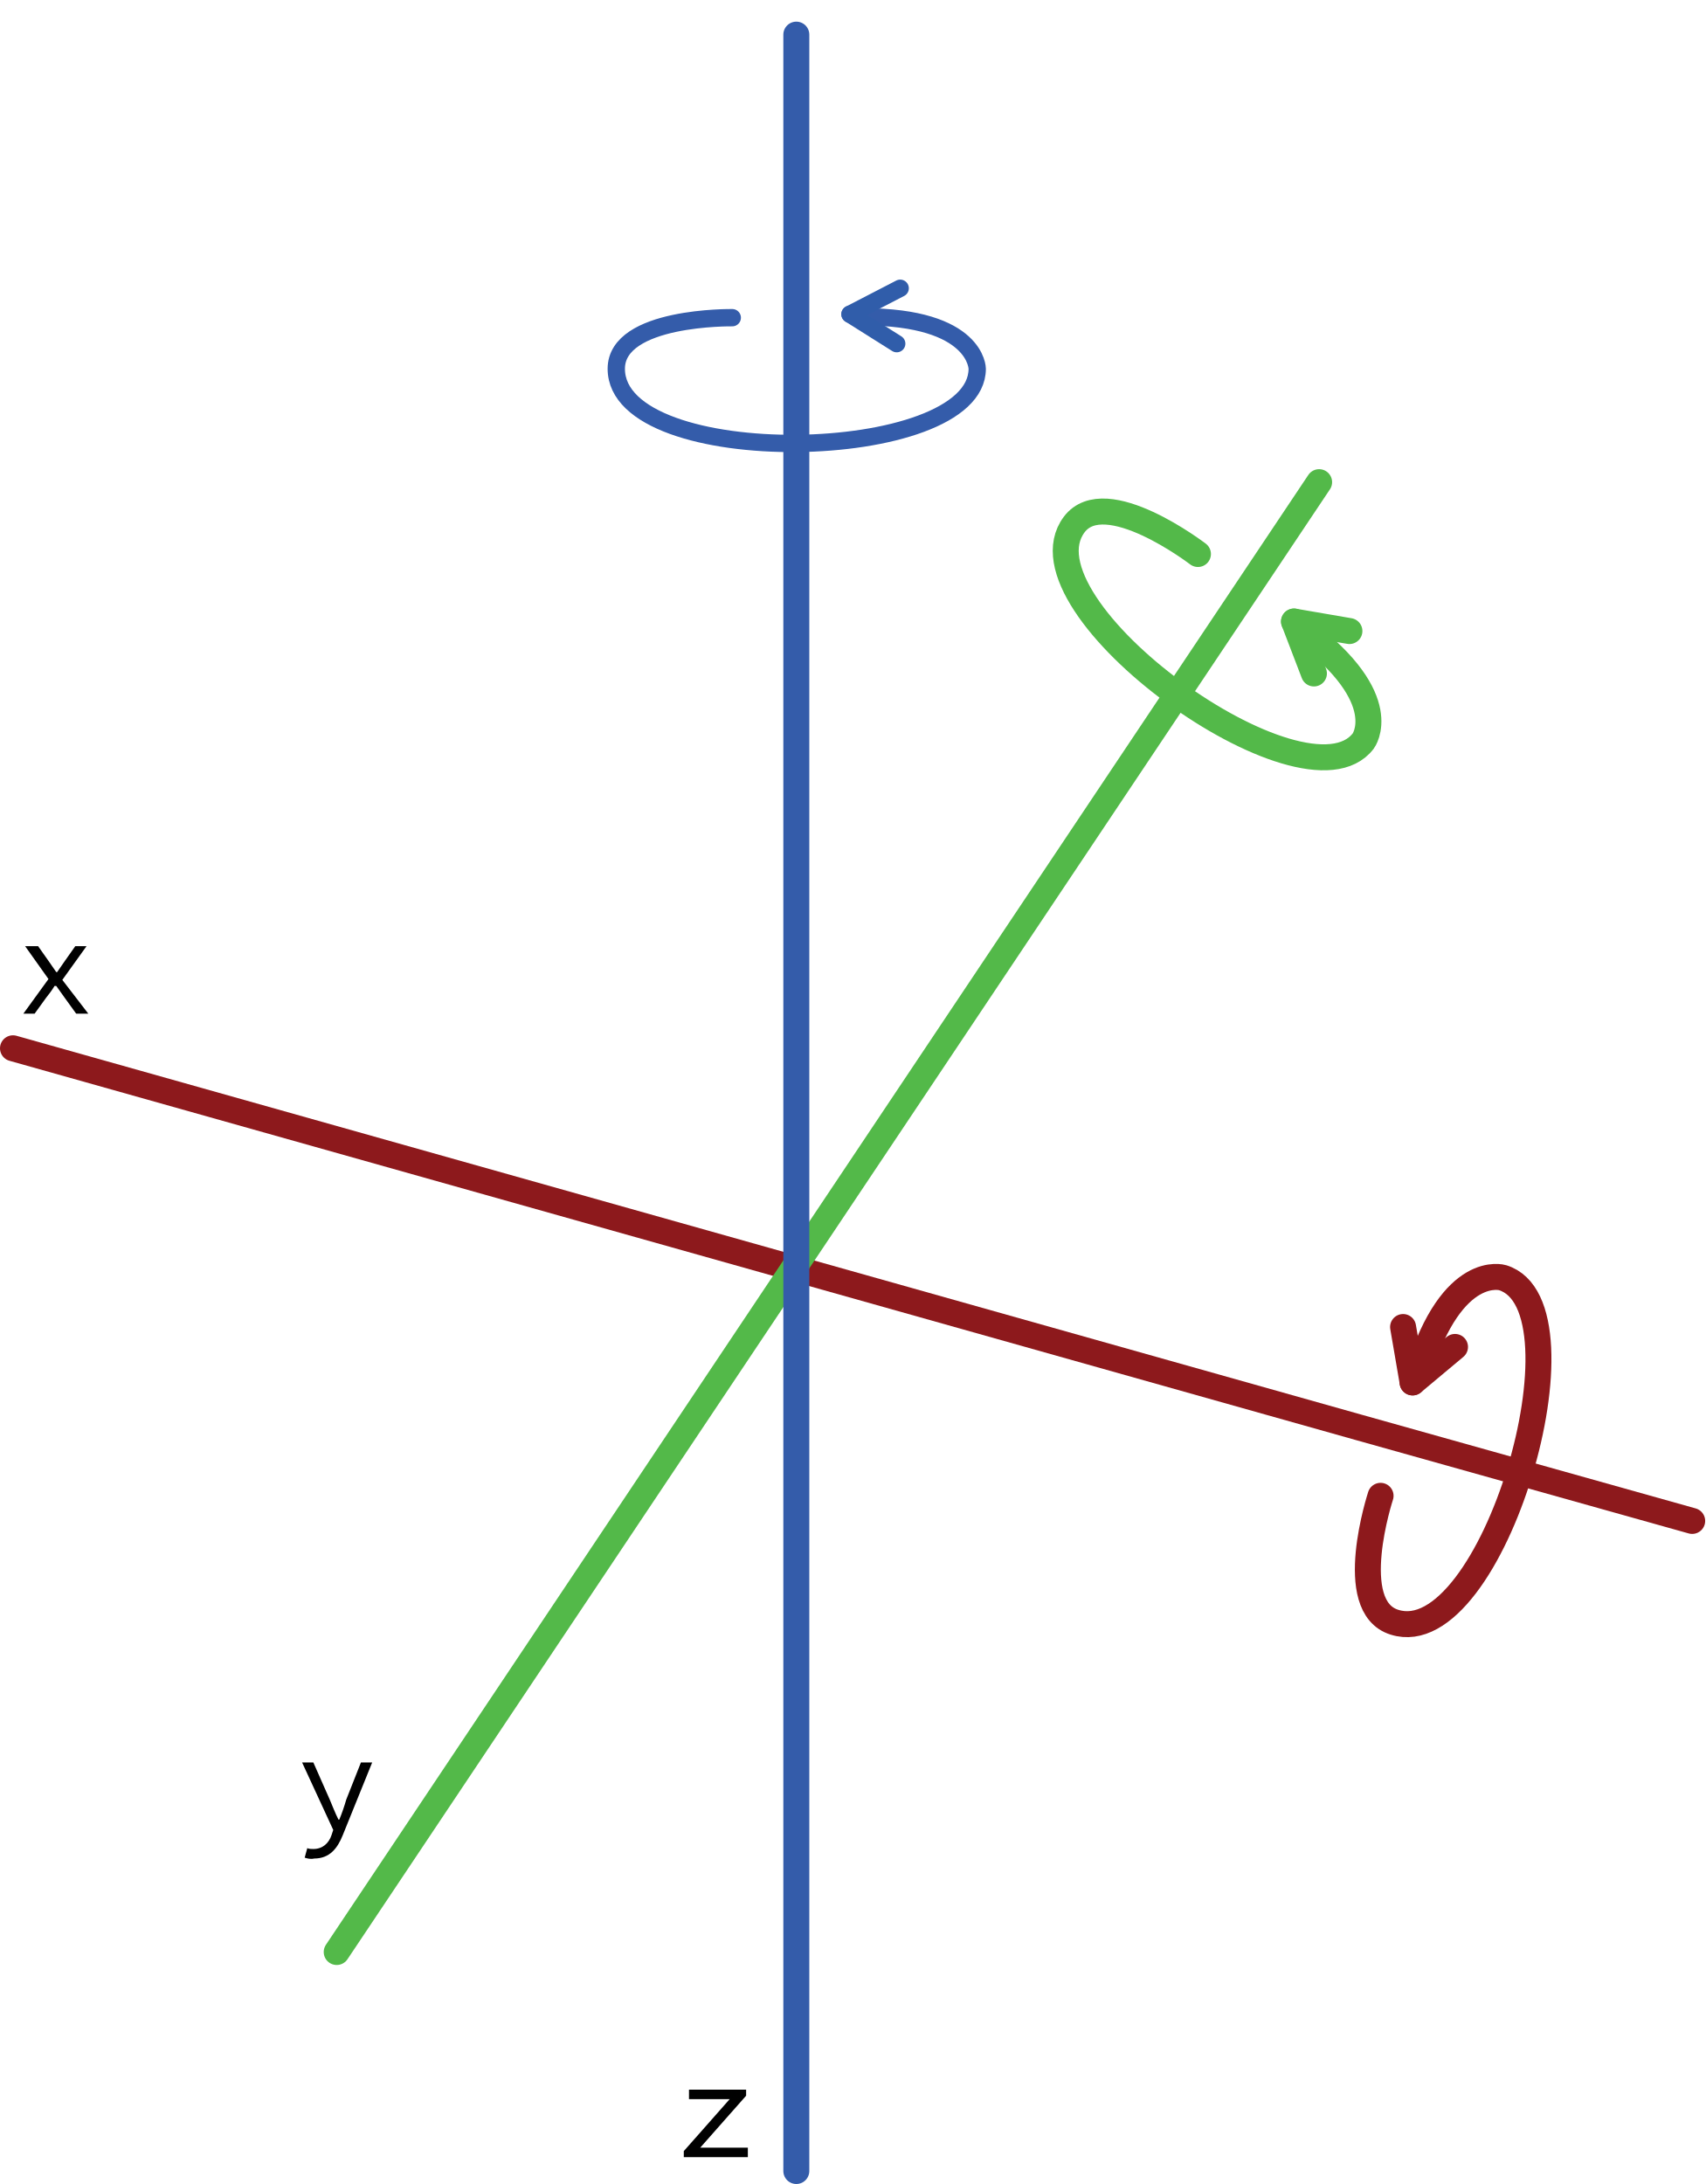
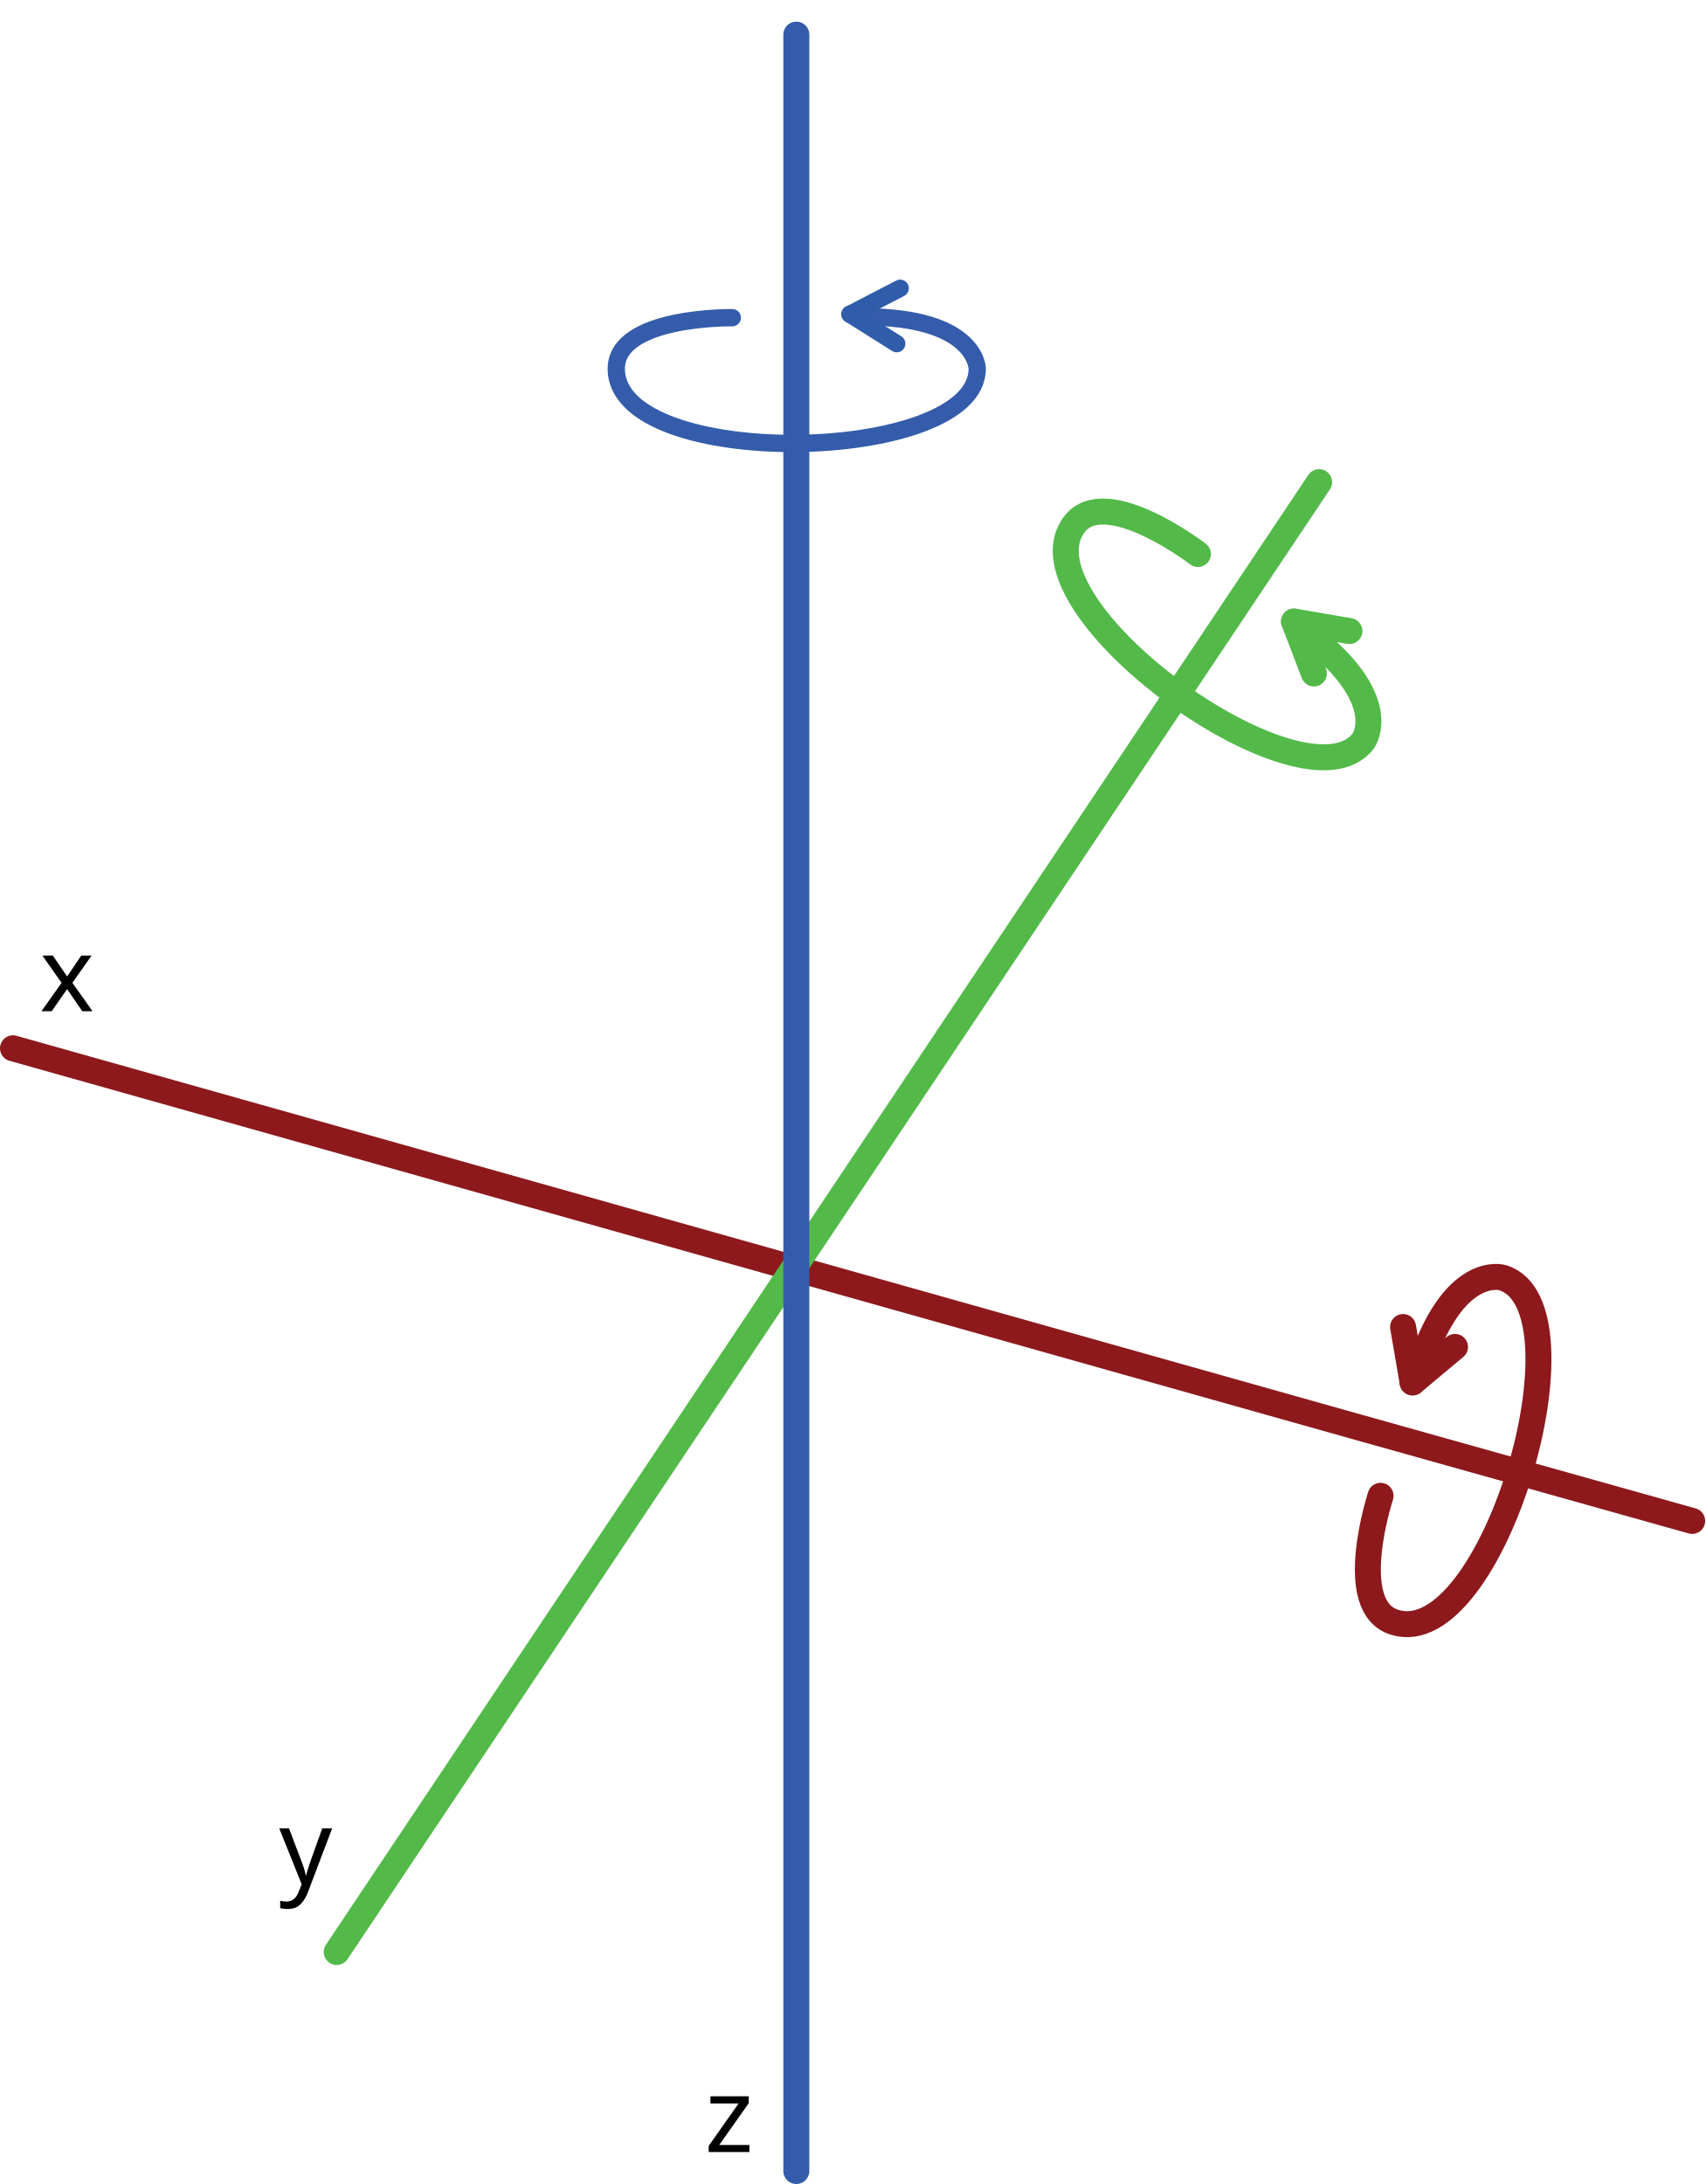
<svg xmlns="http://www.w3.org/2000/svg" version="1.1" id="Layer_1" x="0px" y="0px" viewBox="0 0 197 252.3" style="enable-background:new 0 0 197 252.3;" xml:space="preserve">
  <style type="text/css">
	.st0{fill:none;stroke:#345CAA;stroke-width:2;stroke-linecap:round;stroke-linejoin:round;stroke-miterlimit:10;}
	.st1{fill:none;stroke:#305DAA;stroke-width:2;stroke-linecap:round;stroke-linejoin:round;stroke-miterlimit:10;}
	.st2{fill:none;stroke:#8D191C;stroke-width:3;stroke-linecap:round;stroke-linejoin:round;stroke-miterlimit:10;}
	.st3{fill:#DC8843;stroke:#565656;stroke-width:3;stroke-linecap:round;stroke-linejoin:round;stroke-miterlimit:10;}
	.st4{fill:#DC8843;stroke:#8D191C;stroke-width:3;stroke-linecap:round;stroke-linejoin:round;stroke-miterlimit:10;}
	.st5{fill:none;stroke:#53B949;stroke-width:3;stroke-linecap:round;stroke-linejoin:round;stroke-miterlimit:10;}
	.st6{fill:none;stroke:#345CAA;stroke-width:3;stroke-linecap:round;stroke-linejoin:round;stroke-miterlimit:10;}
- 	.st7{fill:#010101;}
+ 	.st7{fill:none;}
+ 	.st8{font-family:'ArialMT';}
+ 	.st9{font-size:12px;}
</style>
  <g>
    <path class="st0" d="M84.6,36.7c0,0-13.4-0.2-13.4,5.9c0,11.9,41.7,11.1,41.7,0c0,0,0-6-13.2-6" />
    <g>
      <line class="st1" x1="98.2" y1="36.3" x2="103.6" y2="39.7" />
      <line class="st1" x1="98.2" y1="36.3" x2="104" y2="33.3" />
    </g>
  </g>
  <g>
    <path class="st2" d="M159.5,172.8c0,0-4.2,12.8,1.6,14.6c11.3,3.6,23.1-36.5,12.5-39.8c0,0-5.8-1.8-9.7,10.8" />
    <g>
      <line class="st2" x1="163.2" y1="159.7" x2="168.1" y2="155.6" />
      <line class="st2" x1="163.2" y1="159.7" x2="162.1" y2="153.3" />
    </g>
  </g>
  <path class="st3" d="M92.4,0" />
  <g>
    <polyline class="st4" points="1.5,121.1 157,164.9 195.5,175.7  " />
  </g>
  <g>
    <g>
      <path class="st5" d="M138.4,64c0,0-10.7-8.2-14.3-3.4c-7.1,9.5,26.7,33.8,33.4,25c0,0,3.6-4.8-6.9-12.7" />
      <g>
        <line class="st5" x1="149.5" y1="71.8" x2="151.8" y2="77.8" />
        <line class="st5" x1="149.5" y1="71.8" x2="155.9" y2="72.9" />
      </g>
    </g>
    <g>
      <line class="st5" x1="152.4" y1="55.7" x2="38.9" y2="225.5" />
    </g>
  </g>
  <g>
    <line class="st6" x1="92" y1="250.8" x2="92" y2="4" />
  </g>
-   <g>
-     <g>
-       <g>
-         <path class="st7" d="M5.6,113.1l-2.7-3.8h1.5l1.2,1.7c0.3,0.4,0.6,0.9,0.9,1.3h0.1c0.3-0.4,0.6-0.9,0.9-1.3l1.2-1.7H10l-2.8,3.9     l3,3.9H8.8l-1.3-1.8c-0.3-0.4-0.7-1-1-1.4H6.3c-0.3,0.5-0.6,0.9-1,1.4l-1.3,1.8H2.7L5.6,113.1z" />
-       </g>
-     </g>
-   </g>
-   <g>
-     <g>
-       <g>
-         <path class="st7" d="M79,248.5l5.3-6h-4.7v-1.1h6.6v0.7l-5.3,6h5.5v1.1H79L79,248.5L79,248.5z" />
-       </g>
-     </g>
-   </g>
-   <g>
-     <g>
-       <path class="st7" d="M35.2,214.6l0.3-1.1c0.2,0.1,0.5,0.1,0.7,0.1c1.1,0,1.8-0.7,2.1-1.6l0.2-0.6l-3.6-7.8h1.3l1.9,4.3    c0.3,0.7,0.6,1.5,1,2.3h0.1c0.3-0.7,0.6-1.6,0.8-2.3l1.7-4.3h1.3l-3.4,8.4c-0.6,1.5-1.5,2.7-3.3,2.7    C35.9,214.8,35.5,214.7,35.2,214.6z" />
-     </g>
-   </g>
+   <rect x="32.2" y="209.1" class="st7" width="24.3" height="21.6" />
+   <text transform="matrix(1 0 0 1 32.2477 217.6527)" class="st8 st9">y</text>
+   <rect x="81.4" y="240" class="st7" width="21.2" height="21.6" />
+   <text transform="matrix(1 0 0 1 81.4086 248.6034)" class="st8 st9">z</text>
+   <rect x="4.6" y="108.2" class="st7" width="21.2" height="21.6" />
+   <text transform="matrix(1 0 0 1 4.5666 116.8207)" class="st8 st9">x</text>
</svg>
